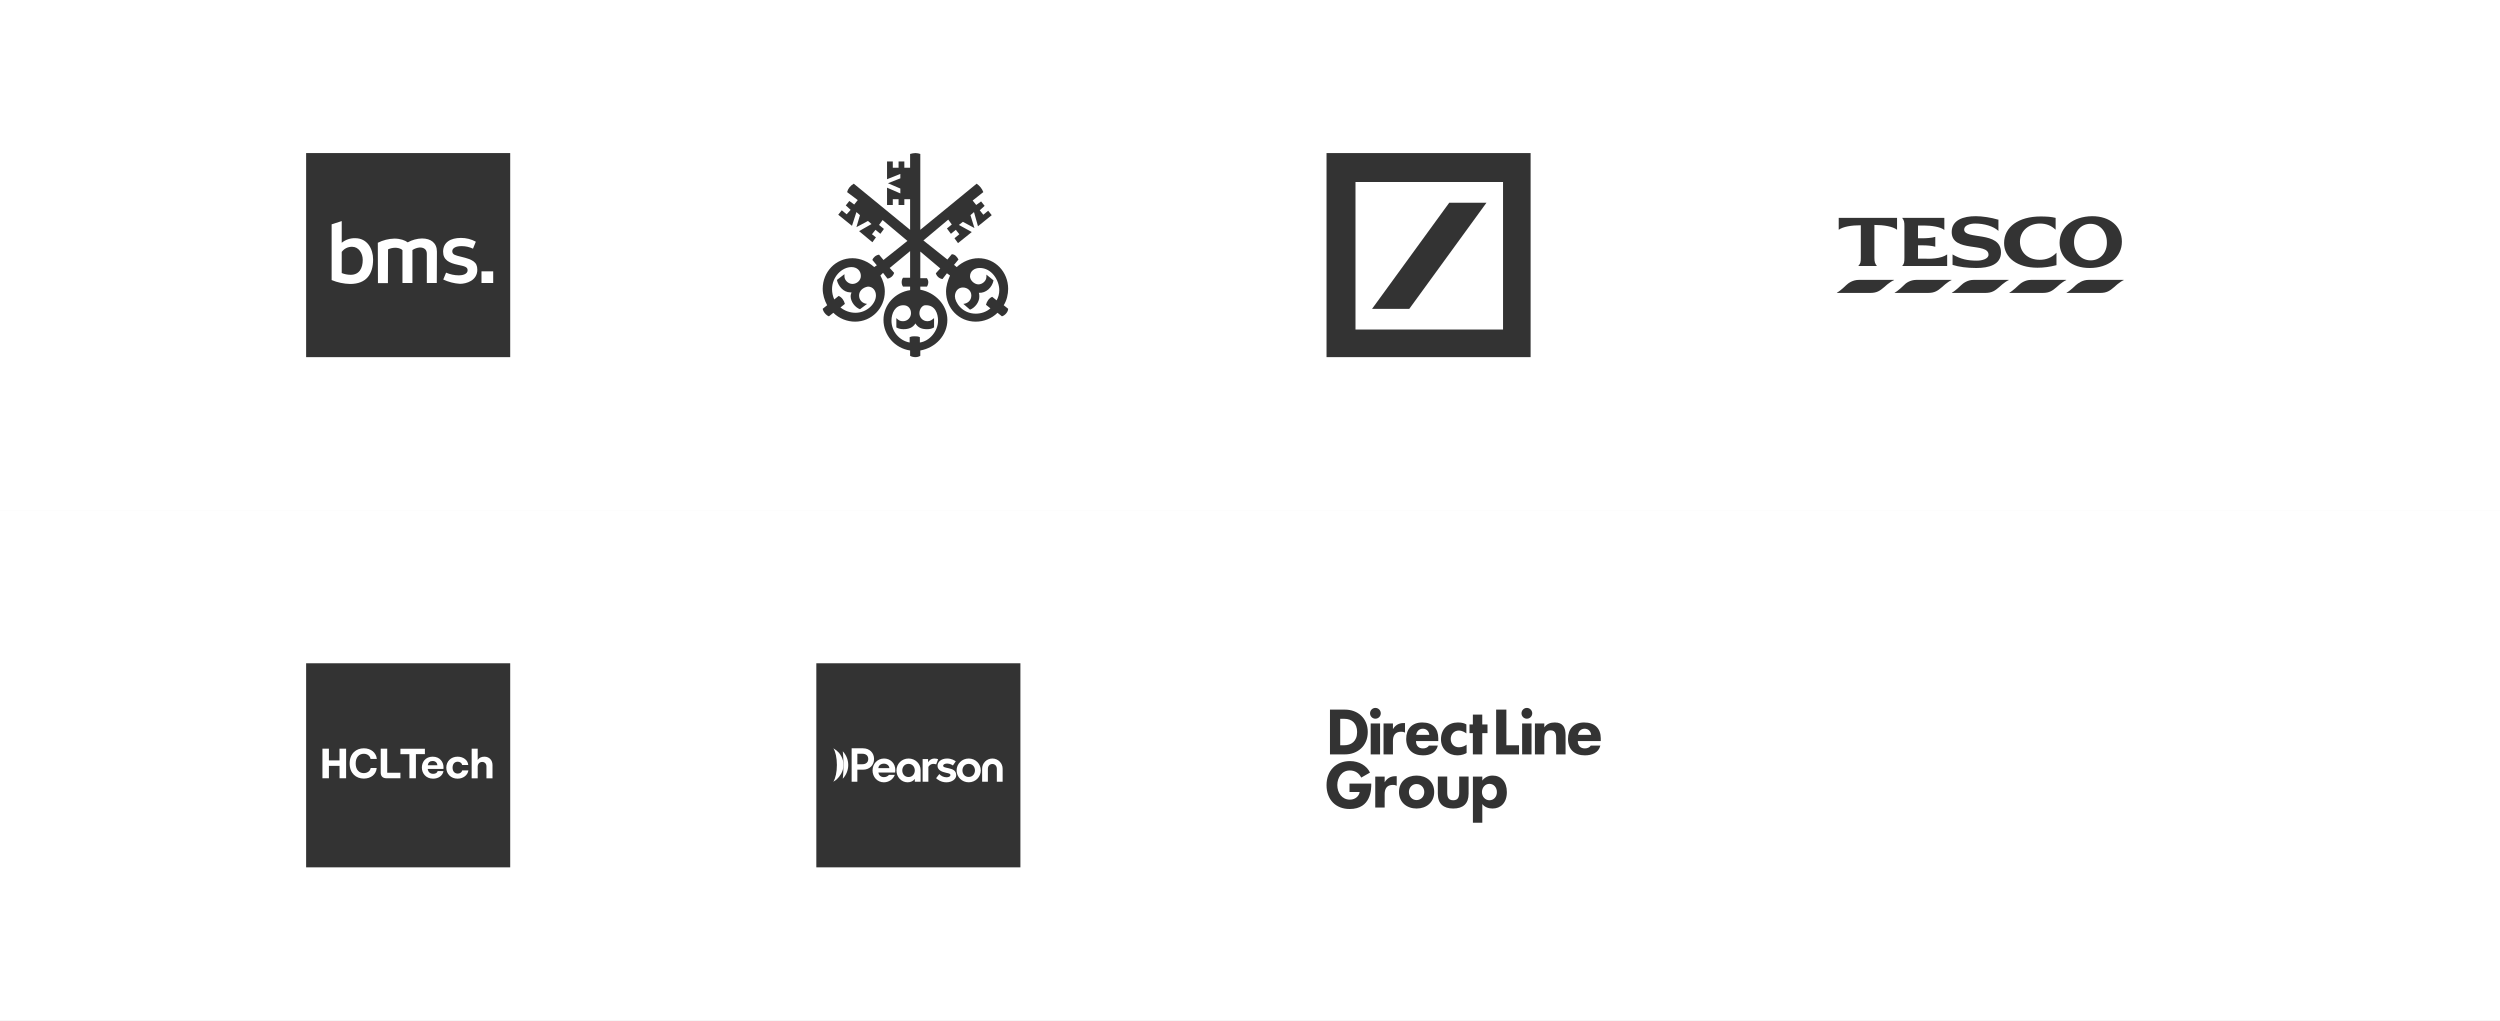
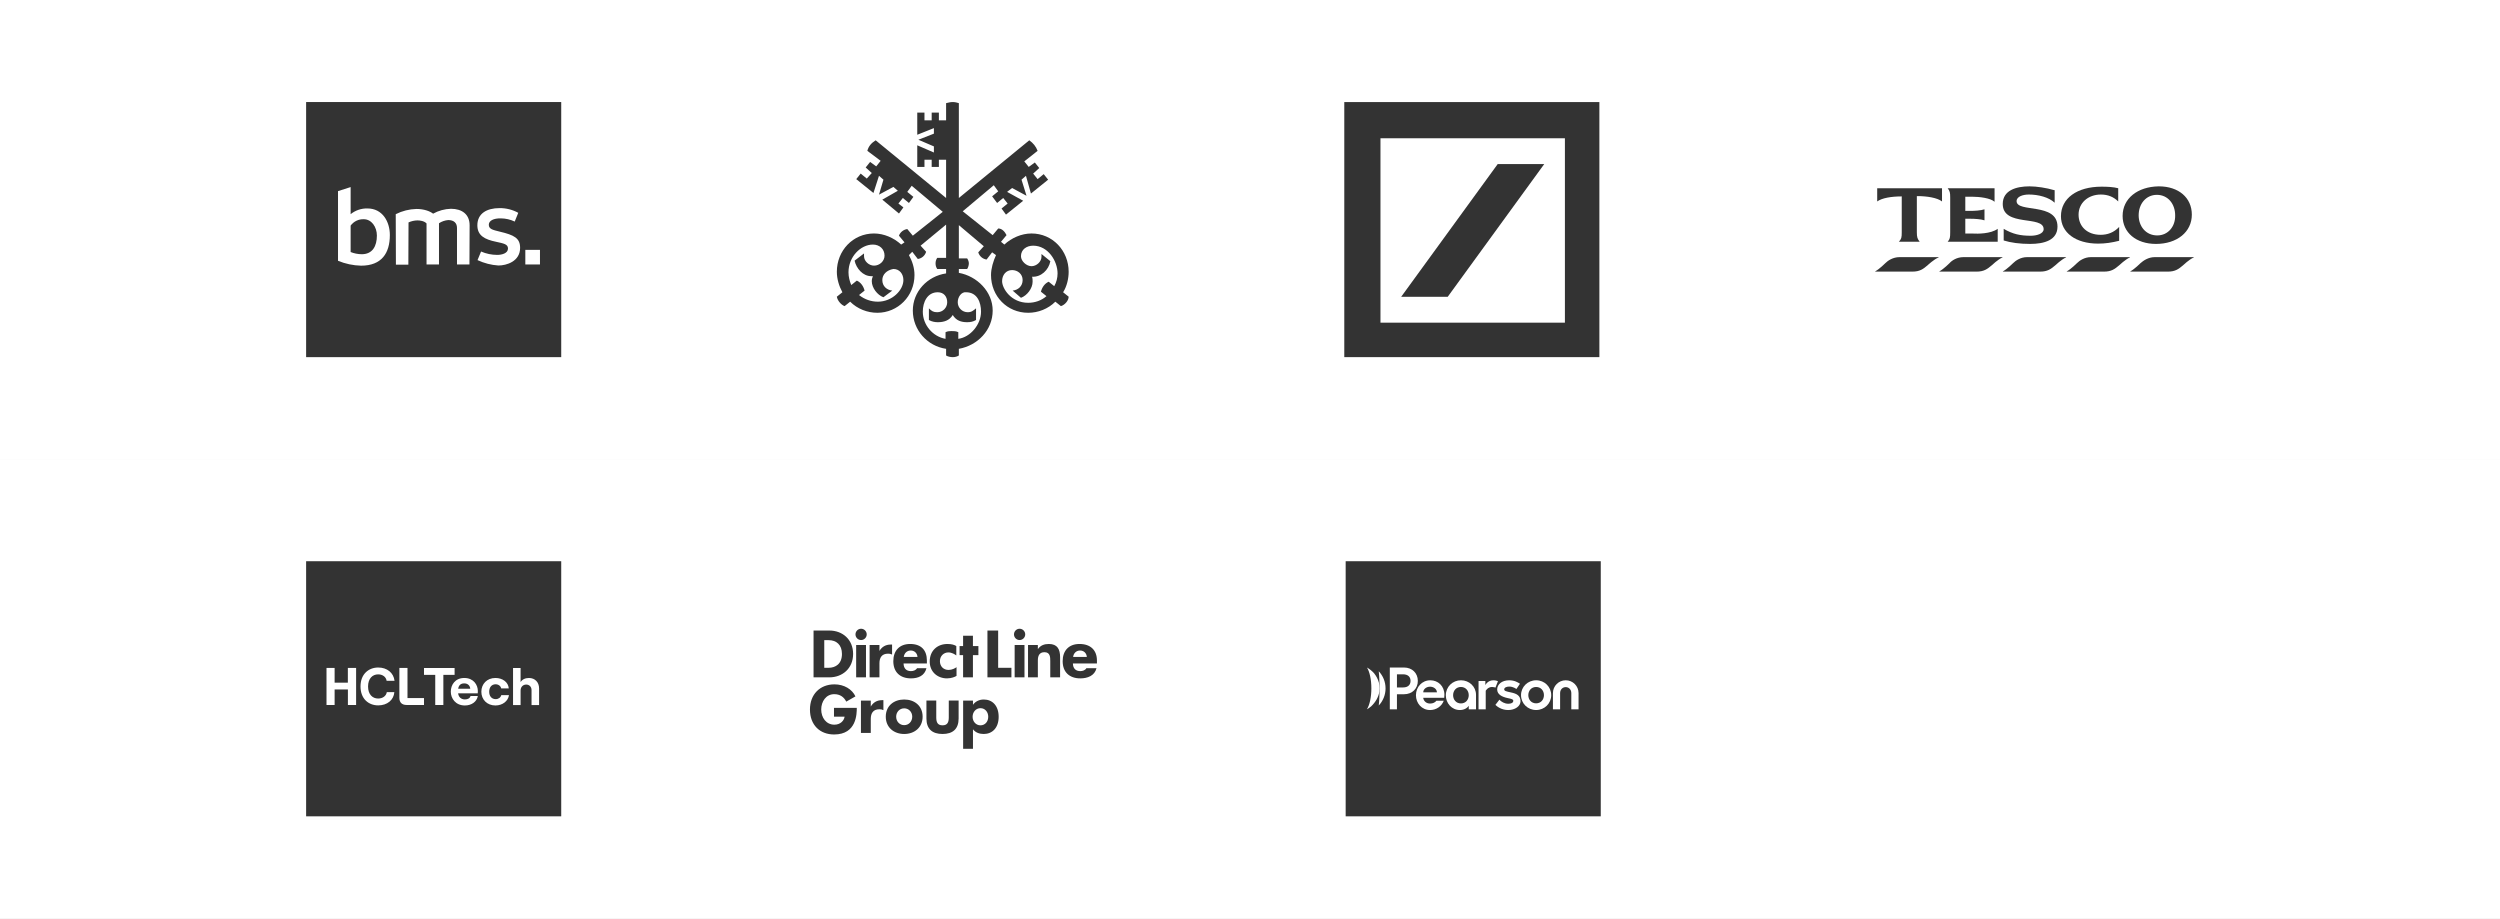
- <svg xmlns="http://www.w3.org/2000/svg" width="392" height="160" viewBox="0 0 392 160" fill="none">
-   <rect width="392" height="80" fill="white" />
-   <rect x="48" y="24" width="32" height="32" fill="black" fill-opacity="0.8" />
-   <g clip-path="url(#clip0_22779_13639)">
-     <path d="M75.497 42.541H77.333V44.378H75.497V42.541Z" fill="white" />
-     <path d="M58.502 40.684C58.502 42.964 57.468 44.526 54.892 44.526C53.899 44.502 52.918 44.294 52 43.914V35.174L53.583 34.667V38.066C54.178 37.581 54.928 37.327 55.694 37.348C57.573 37.348 58.502 38.995 58.502 40.684ZM56.877 40.747C56.877 39.691 56.222 38.699 55.23 38.699C54.911 38.687 54.593 38.754 54.306 38.894C54.019 39.033 53.77 39.242 53.583 39.501V42.816C54.027 42.992 54.499 43.085 54.977 43.09C56.328 43.09 56.877 42.077 56.877 40.747Z" fill="white" />
-     <path d="M68.509 39.459L68.488 44.377H66.926V39.796C66.926 39.142 66.504 38.804 65.828 38.804C65.413 38.838 65.014 38.976 64.667 39.205V44.377H63.105V39.226C62.809 38.91 62.26 38.846 61.965 38.846C61.578 38.853 61.197 38.939 60.846 39.1L60.825 44.398H59.262L59.241 38.065C60.048 37.659 60.935 37.435 61.838 37.411C62.767 37.411 63.527 37.685 63.928 38.002C64.614 37.62 65.381 37.41 66.166 37.39C67.58 37.39 68.509 38.107 68.509 39.459Z" fill="white" />
-     <path d="M69.501 43.829L69.945 42.752C70.584 43.03 71.274 43.173 71.971 43.175C72.541 43.175 73.322 42.985 73.322 42.373C73.322 41.824 72.773 41.739 71.823 41.528C70.388 41.233 69.48 40.747 69.48 39.459C69.48 37.981 70.662 37.306 72.267 37.306C73.086 37.298 73.893 37.502 74.61 37.897L74.167 38.995C73.626 38.736 73.035 38.599 72.436 38.594C71.507 38.572 70.916 38.889 70.916 39.396C70.916 39.966 71.486 40.05 72.309 40.261C74.082 40.684 74.842 41.064 74.842 42.288C74.842 43.998 73.132 44.505 72.119 44.505C71.212 44.445 70.324 44.216 69.501 43.829Z" fill="white" />
+ <svg xmlns="http://www.w3.org/2000/svg" width="392" height="144" viewBox="0 0 392 144" fill="none">
+   <rect width="392" height="72" fill="white" />
+   <rect x="48" y="16" width="40" height="40" fill="black" fill-opacity="0.8" />
+   <g clip-path="url(#clip0_22840_8293)">
+     <path d="M82.371 39.176H84.667V41.472H82.371V39.176Z" fill="white" />
+     <path d="M61.128 36.855C61.128 39.705 59.835 41.658 56.615 41.658C55.373 41.627 54.148 41.368 53 40.892V29.967L54.979 29.334V33.583C55.723 32.977 56.659 32.659 57.618 32.685C59.967 32.685 61.128 34.744 61.128 36.855ZM59.096 36.934C59.096 35.614 58.278 34.374 57.038 34.374C56.638 34.359 56.242 34.442 55.882 34.617C55.523 34.792 55.213 35.053 54.979 35.377V39.52C55.534 39.74 56.124 39.856 56.721 39.863C58.41 39.863 59.096 38.596 59.096 36.934Z" fill="white" />
+     <path d="M73.636 35.323L73.61 41.472H71.657V35.746C71.657 34.928 71.129 34.505 70.285 34.505C69.767 34.547 69.267 34.72 68.834 35.007V41.472H66.881V35.033C66.511 34.637 65.825 34.558 65.456 34.558C64.973 34.566 64.497 34.674 64.057 34.875L64.031 41.498H62.078L62.052 33.582C63.06 33.073 64.168 32.794 65.297 32.764C66.459 32.764 67.409 33.107 67.91 33.503C68.767 33.026 69.727 32.763 70.707 32.737C72.475 32.737 73.636 33.635 73.636 35.323Z" fill="white" />
+     <path d="M74.876 40.786L75.431 39.44C76.23 39.787 77.092 39.966 77.964 39.968C78.676 39.968 79.653 39.731 79.653 38.965C79.653 38.279 78.967 38.174 77.779 37.91C75.985 37.54 74.85 36.934 74.85 35.324C74.85 33.477 76.328 32.632 78.333 32.632C79.357 32.623 80.366 32.877 81.263 33.371L80.708 34.743C80.033 34.419 79.294 34.248 78.544 34.242C77.383 34.215 76.644 34.611 76.644 35.245C76.644 35.957 77.357 36.063 78.386 36.327C80.603 36.854 81.553 37.329 81.553 38.86C81.553 40.997 79.415 41.631 78.149 41.631C77.015 41.556 75.905 41.27 74.876 40.786Z" fill="white" />
  </g>
-   <path d="M152.722 33.252L152.165 33.739L152.791 35.757L150.983 34.783L150.357 35.27L152.374 36.383L150.217 38.122L149.661 37.356L150.426 36.73L149.87 36.035L149.104 36.661L148.478 35.826L149.243 35.2L148.687 34.435L144.791 37.704L148.548 40.696L149.243 39.861C149.73 39.861 150.078 40.278 150.287 40.696L149.591 41.53L150.009 41.878C150.913 41.044 152.165 40.487 153.417 40.487C156.061 40.487 158.078 42.644 158.078 45.287C158.078 46.122 157.87 47.096 157.383 47.861L158.078 48.417C158.078 48.904 157.591 49.461 157.104 49.6L156.409 49.044C155.504 49.948 154.252 50.435 153 50.435C150.357 50.435 148.339 48.348 148.339 45.704C148.339 44.87 148.617 43.965 148.965 43.2L148.478 42.852L147.783 43.757C147.296 43.687 146.878 43.339 146.739 42.852L147.435 42.087L144.304 39.444V43.617H145.348C145.487 43.826 145.557 44.035 145.557 44.243C145.557 44.452 145.487 44.73 145.348 44.939H144.304V45.426C146.6 45.843 148.548 47.791 148.548 50.157C148.548 52.591 146.67 54.539 144.304 54.956V55.791C144.096 55.93 143.817 56 143.539 56C143.261 56 142.913 55.93 142.704 55.791V54.956C140.339 54.609 138.53 52.591 138.53 50.157C138.53 47.791 140.339 45.843 142.704 45.496V44.939H141.591C141.452 44.73 141.383 44.522 141.383 44.243C141.383 43.965 141.452 43.757 141.591 43.548H142.704V39.374L139.504 42.017L140.2 42.783C140.061 43.27 139.643 43.617 139.157 43.687L138.461 42.783L138.043 43.2C138.461 43.965 138.739 44.8 138.739 45.704C138.739 48.348 136.652 50.435 134.078 50.435C132.826 50.435 131.574 49.948 130.67 49.044L129.974 49.6C129.557 49.461 129.07 48.904 129 48.417L129.696 47.861C129.278 47.096 129 46.191 129 45.287C129 42.644 131.017 40.487 133.661 40.487C134.913 40.487 136.165 41.044 137.07 41.878L137.487 41.6L136.791 40.765C136.93 40.348 137.348 40 137.835 39.93L138.53 40.765L142.287 37.774L138.391 34.504L137.835 35.27L138.6 35.896L138.043 36.661L137.278 36.035L136.722 36.73L137.348 37.217L136.791 37.983L134.704 36.243L136.652 35.13L136.096 34.644L134.287 35.617L134.843 33.739L134.287 33.252L133.591 35.409L131.435 33.67L131.991 32.974L132.757 33.6L133.383 32.904L132.617 32.209L133.174 31.513L133.939 32.07L134.496 31.374L132.826 30.122C132.965 29.565 133.313 29.148 133.87 28.8L142.704 36.035V31.235H141.8V32.139H140.896V31.235H139.991V32.139H139.087V29.426L141.174 30.33V29.565L139.226 28.73L141.174 27.965V27.27L139.087 28.104V25.322H139.991V26.296H140.896V25.322H141.8V26.296H142.704V24.139C142.983 24.07 143.261 24 143.539 24C143.817 24 144.096 24.07 144.304 24.139V36.035L153.139 28.8C153.626 29.148 153.974 29.565 154.183 30.122L152.513 31.444L153.07 32.139L153.835 31.583L154.391 32.278L153.626 32.974L154.183 33.67L154.948 33.044L155.504 33.739L153.348 35.478L152.722 33.252ZM134.704 46.33C134.704 47.096 135.261 47.583 135.957 47.652L134.843 48.487C134.078 48.209 133.383 47.304 133.383 46.47C133.383 46.191 133.452 46.052 133.522 45.843H133.313C132.27 45.843 131.435 44.87 131.226 43.896L132.409 42.991V43.339C132.409 43.965 133.035 44.522 133.661 44.522C134.357 44.522 134.983 43.965 134.983 43.27C134.983 42.435 134.357 41.878 133.522 41.878C131.991 41.878 130.461 43.409 130.461 45.356C130.461 45.913 130.6 46.47 130.809 46.956L131.504 46.4C131.991 46.609 132.339 47.096 132.478 47.652L131.783 48.209C132.478 48.765 133.313 49.044 134.148 49.044C135.957 49.044 137.348 47.583 137.348 46.33C137.348 45.565 136.861 44.939 136.096 44.939C135.261 45.078 134.704 45.635 134.704 46.33ZM144.165 49.113C144.165 49.809 144.722 50.365 145.417 50.365C145.904 50.365 146.113 50.157 146.461 49.878V51.339C146.113 51.548 145.765 51.617 145.348 51.617C144.583 51.617 143.957 51.409 143.539 50.713C143.122 51.409 142.426 51.617 141.661 51.617C141.313 51.617 140.896 51.548 140.548 51.339V49.878C140.896 50.226 141.104 50.365 141.591 50.365C142.287 50.365 142.843 49.809 142.843 49.113C142.843 48.417 142.426 47.861 141.661 47.861C140.339 47.861 139.783 49.113 139.783 50.296C139.783 51.965 141.035 53.426 142.635 53.704V52.87C142.913 52.73 143.191 52.73 143.4 52.73C143.678 52.73 143.957 52.73 144.235 52.87V53.704C145.765 53.496 147.087 51.896 147.087 50.296C147.087 49.113 146.6 47.861 145.209 47.861C144.652 47.791 144.165 48.417 144.165 49.113ZM152.096 43.339C152.096 43.965 152.791 44.591 153.417 44.591C154.043 44.591 154.67 44.035 154.67 43.409V43.061L155.783 43.965C155.574 45.078 154.6 45.983 153.487 45.913C153.557 46.122 153.557 46.33 153.557 46.539C153.557 47.374 152.861 48.278 152.096 48.556L151.052 47.652C151.748 47.583 152.304 47.096 152.304 46.33C152.304 45.565 151.678 45.078 150.983 45.078C150.217 45.078 149.73 45.704 149.73 46.47C149.73 47.374 150.843 49.183 153 49.183C153.835 49.183 154.67 48.904 155.296 48.348L154.6 47.791C154.739 47.235 155.087 46.748 155.574 46.539L156.27 47.096C156.548 46.609 156.687 46.052 156.687 45.496C156.687 43.965 155.504 42.017 153.626 42.017C152.791 42.017 152.096 42.504 152.096 43.339Z" fill="black" fill-opacity="0.8" />
-   <path fill-rule="evenodd" clip-rule="evenodd" d="M208 24H240V56H208V24ZM212.541 28.541V51.676H235.676V28.541H212.541ZM227.243 31.784H233.081L220.973 48.432H215.135L227.243 31.784Z" fill="black" fill-opacity="0.8" />
-   <g clip-path="url(#clip1_22779_13639)">
-     <path d="M291.463 43.887H296.969C297.014 43.887 297.014 43.932 296.969 43.932C296.303 44.198 295.415 45.042 295.415 45.042C294.793 45.574 294.305 45.93 293.284 45.93H288.045C288 45.93 288 45.885 288.045 45.885C288.622 45.574 289.465 44.731 289.465 44.731C289.821 44.376 290.531 43.887 291.463 43.887Z" fill="black" fill-opacity="0.8" />
-     <path d="M327.472 43.887H332.978C333.022 43.887 333.022 43.932 332.978 43.932C332.356 44.198 331.468 45.042 331.468 45.042C330.847 45.574 330.358 45.93 329.337 45.93H324.053C324.009 45.93 324.009 45.885 324.053 45.885C324.631 45.574 325.474 44.731 325.474 44.731C325.874 44.376 326.584 43.887 327.472 43.887Z" fill="black" fill-opacity="0.8" />
-     <path d="M300.477 43.887H305.982C306.027 43.887 306.027 43.932 305.982 43.932C305.361 44.198 304.473 45.042 304.473 45.042C303.851 45.574 303.363 45.93 302.341 45.93H297.102C297.058 45.93 297.058 45.885 297.102 45.885C297.679 45.574 298.523 44.731 298.523 44.731C298.834 44.376 299.544 43.887 300.477 43.887Z" fill="black" fill-opacity="0.8" />
-     <path d="M309.446 43.887H314.952C314.996 43.887 314.996 43.932 314.952 43.932C314.33 44.198 313.442 45.042 313.442 45.042C312.82 45.574 312.332 45.93 311.311 45.93H306.071C306.027 45.93 306.027 45.885 306.071 45.885C306.649 45.574 307.492 44.731 307.492 44.731C307.847 44.376 308.558 43.887 309.446 43.887Z" fill="black" fill-opacity="0.8" />
-     <path d="M318.459 43.887H323.965C324.009 43.887 324.009 43.932 323.965 43.932C323.343 44.198 322.455 45.042 322.455 45.042C321.833 45.574 321.345 45.93 320.324 45.93H315.085C315.04 45.93 315.04 45.885 315.085 45.885C315.662 45.574 316.505 44.731 316.505 44.731C316.861 44.376 317.571 43.887 318.459 43.887Z" fill="black" fill-opacity="0.8" />
-     <path d="M319.969 33.942C316.506 33.942 314.241 35.585 314.241 38.116C314.241 40.425 316.328 41.979 319.48 41.979C320.502 41.979 321.39 41.846 322.455 41.579V39.626C321.7 40.425 320.812 40.736 319.836 40.736C317.971 40.736 316.728 39.581 316.728 37.894C316.728 36.251 318.06 35.052 319.88 35.052C320.901 35.052 321.7 35.408 322.322 36.029V34.164C321.656 33.987 320.812 33.942 319.969 33.942Z" fill="black" fill-opacity="0.8" />
-     <path d="M293.994 35.274C295.281 35.274 296.791 35.496 297.457 36.029V34.164H288.311V36.029C288.977 35.541 290.309 35.319 291.774 35.319V40.38C291.774 41.135 291.729 41.313 291.374 41.712H294.305C293.994 41.313 293.905 41.091 293.905 40.38V35.274H293.994Z" fill="black" fill-opacity="0.8" />
-     <path d="M303.452 37.139C302.919 37.316 301.986 37.361 301.498 37.361H300.743V35.363H301.764C302.697 35.363 304.295 35.541 304.872 36.073V34.164H298.257C298.568 34.564 298.612 34.786 298.612 35.496V40.38C298.612 41.135 298.568 41.357 298.257 41.712H305.316V39.892C304.34 40.602 302.519 40.602 301.764 40.558H300.743V38.471H301.498C302.031 38.471 302.919 38.515 303.452 38.693V37.139Z" fill="black" fill-opacity="0.8" />
-     <path d="M313.264 34.43C312.243 34.12 310.822 33.898 309.801 33.898C307.892 33.898 306.027 34.475 306.027 36.384C306.027 39.669 311.799 37.938 311.799 39.936C311.799 40.602 310.778 40.868 309.979 40.868C308.514 40.868 307.448 40.646 306.16 39.892V41.534C307.137 41.845 308.425 42.023 309.89 42.023C311.888 42.023 313.753 41.49 313.753 39.581C313.753 36.117 307.981 37.672 307.981 35.984C307.981 35.318 308.913 35.052 309.712 35.052C311.089 35.052 312.554 35.452 313.353 36.206V34.43H313.264Z" fill="black" fill-opacity="0.8" />
-     <path d="M325.208 37.982C325.208 36.384 326.229 35.096 327.783 35.096C329.337 35.096 330.358 36.384 330.358 37.982C330.403 39.536 329.382 40.824 327.827 40.824C326.229 40.824 325.208 39.536 325.208 37.982ZM332.712 37.894C332.712 35.496 330.847 33.898 328.049 33.898C325.03 33.942 322.943 35.629 322.943 38.071C322.943 40.424 324.853 42.023 327.65 42.023C330.625 42.023 332.712 40.336 332.712 37.894Z" fill="black" fill-opacity="0.8" />
+   <path d="M160.87 27.565L160.174 28.174L160.957 30.696L158.696 29.478L157.913 30.087L160.435 31.478L157.739 33.652L157.043 32.696L158 31.913L157.304 31.044L156.348 31.826L155.565 30.783L156.522 30L155.826 29.044L150.957 33.13L155.652 36.87L156.522 35.826C157.13 35.826 157.565 36.348 157.826 36.87L156.957 37.913L157.478 38.348C158.609 37.304 160.174 36.609 161.739 36.609C165.043 36.609 167.565 39.304 167.565 42.609C167.565 43.652 167.304 44.87 166.696 45.826L167.565 46.522C167.565 47.13 166.957 47.826 166.348 48L165.478 47.304C164.348 48.435 162.783 49.044 161.217 49.044C157.913 49.044 155.391 46.435 155.391 43.13C155.391 42.087 155.739 40.956 156.174 40L155.565 39.565L154.696 40.696C154.087 40.609 153.565 40.174 153.391 39.565L154.261 38.609L150.348 35.304V40.522H151.652C151.826 40.783 151.913 41.044 151.913 41.304C151.913 41.565 151.826 41.913 151.652 42.174H150.348V42.783C153.217 43.304 155.652 45.739 155.652 48.696C155.652 51.739 153.304 54.174 150.348 54.696V55.739C150.087 55.913 149.739 56 149.391 56C149.043 56 148.609 55.913 148.348 55.739V54.696C145.391 54.261 143.13 51.739 143.13 48.696C143.13 45.739 145.391 43.304 148.348 42.87V42.174H146.957C146.783 41.913 146.696 41.652 146.696 41.304C146.696 40.956 146.783 40.696 146.957 40.435H148.348V35.217L144.348 38.522L145.217 39.478C145.043 40.087 144.522 40.522 143.913 40.609L143.043 39.478L142.522 40C143.043 40.956 143.391 42 143.391 43.13C143.391 46.435 140.783 49.044 137.565 49.044C136 49.044 134.435 48.435 133.304 47.304L132.435 48C131.913 47.826 131.304 47.13 131.217 46.522L132.087 45.826C131.565 44.87 131.217 43.739 131.217 42.609C131.217 39.304 133.739 36.609 137.043 36.609C138.609 36.609 140.174 37.304 141.304 38.348L141.826 38L140.957 36.956C141.13 36.435 141.652 36 142.261 35.913L143.13 36.956L147.826 33.217L142.957 29.13L142.261 30.087L143.217 30.87L142.522 31.826L141.565 31.044L140.87 31.913L141.652 32.522L140.957 33.478L138.348 31.304L140.783 29.913L140.087 29.304L137.826 30.522L138.522 28.174L137.826 27.565L136.957 30.261L134.261 28.087L134.957 27.217L135.913 28L136.696 27.13L135.739 26.261L136.435 25.391L137.391 26.087L138.087 25.217L136 23.652C136.174 22.956 136.609 22.435 137.304 22L148.348 31.044V25.044H147.217V26.174H146.087V25.044H144.957V26.174H143.826V22.783L146.435 23.913V22.956L144 21.913L146.435 20.956V20.087L143.826 21.13V17.652H144.957V18.87H146.087V17.652H147.217V18.87H148.348V16.174C148.696 16.087 149.043 16 149.391 16C149.739 16 150.087 16.087 150.348 16.174V31.044L161.391 22C162 22.435 162.435 22.956 162.696 23.652L160.609 25.304L161.304 26.174L162.261 25.478L162.957 26.348L162 27.217L162.696 28.087L163.652 27.304L164.348 28.174L161.652 30.348L160.87 27.565ZM138.348 43.913C138.348 44.87 139.043 45.478 139.913 45.565L138.522 46.609C137.565 46.261 136.696 45.13 136.696 44.087C136.696 43.739 136.783 43.565 136.87 43.304H136.609C135.304 43.304 134.261 42.087 134 40.87L135.478 39.739V40.174C135.478 40.956 136.261 41.652 137.043 41.652C137.913 41.652 138.696 40.956 138.696 40.087C138.696 39.044 137.913 38.348 136.87 38.348C134.957 38.348 133.043 40.261 133.043 42.696C133.043 43.391 133.217 44.087 133.478 44.696L134.348 44C134.957 44.261 135.391 44.87 135.565 45.565L134.696 46.261C135.565 46.956 136.609 47.304 137.652 47.304C139.913 47.304 141.652 45.478 141.652 43.913C141.652 42.956 141.043 42.174 140.087 42.174C139.043 42.348 138.348 43.044 138.348 43.913ZM150.174 47.391C150.174 48.261 150.87 48.956 151.739 48.956C152.348 48.956 152.609 48.696 153.043 48.348V50.174C152.609 50.435 152.174 50.522 151.652 50.522C150.696 50.522 149.913 50.261 149.391 49.391C148.87 50.261 148 50.522 147.043 50.522C146.609 50.522 146.087 50.435 145.652 50.174V48.348C146.087 48.783 146.348 48.956 146.957 48.956C147.826 48.956 148.522 48.261 148.522 47.391C148.522 46.522 148 45.826 147.043 45.826C145.391 45.826 144.696 47.391 144.696 48.87C144.696 50.956 146.261 52.783 148.261 53.13V52.087C148.609 51.913 148.957 51.913 149.217 51.913C149.565 51.913 149.913 51.913 150.261 52.087V53.13C152.174 52.87 153.826 50.87 153.826 48.87C153.826 47.391 153.217 45.826 151.478 45.826C150.783 45.739 150.174 46.522 150.174 47.391ZM160.087 40.174C160.087 40.956 160.957 41.739 161.739 41.739C162.522 41.739 163.304 41.044 163.304 40.261V39.826L164.696 40.956C164.435 42.348 163.217 43.478 161.826 43.391C161.913 43.652 161.913 43.913 161.913 44.174C161.913 45.217 161.043 46.348 160.087 46.696L158.783 45.565C159.652 45.478 160.348 44.87 160.348 43.913C160.348 42.956 159.565 42.348 158.696 42.348C157.739 42.348 157.13 43.13 157.13 44.087C157.13 45.217 158.522 47.478 161.217 47.478C162.261 47.478 163.304 47.13 164.087 46.435L163.217 45.739C163.391 45.044 163.826 44.435 164.435 44.174L165.304 44.87C165.652 44.261 165.826 43.565 165.826 42.87C165.826 40.956 164.348 38.522 162 38.522C160.957 38.522 160.087 39.13 160.087 40.174Z" fill="black" fill-opacity="0.8" />
+   <path fill-rule="evenodd" clip-rule="evenodd" d="M210.783 16H250.783V56H210.783V16ZM216.458 21.676V50.595H245.377V21.676H216.458ZM234.837 25.73H242.134L226.999 46.541H219.702L234.837 25.73Z" fill="black" fill-opacity="0.8" />
+   <g clip-path="url(#clip1_22840_8293)">
+     <path d="M297.848 40.319H303.966C304.015 40.319 304.015 40.369 303.966 40.369C303.226 40.665 302.239 41.602 302.239 41.602C301.548 42.194 301.006 42.589 299.871 42.589H294.05C294 42.589 294 42.539 294.05 42.539C294.691 42.194 295.628 41.257 295.628 41.257C296.023 40.862 296.812 40.319 297.848 40.319Z" fill="black" fill-opacity="0.8" />
+     <path d="M337.858 40.319H343.975C344.025 40.319 344.025 40.369 343.975 40.369C343.285 40.665 342.298 41.602 342.298 41.602C341.607 42.194 341.065 42.589 339.93 42.589H334.059C334.01 42.589 334.01 42.539 334.059 42.539C334.701 42.194 335.638 41.257 335.638 41.257C336.082 40.862 336.871 40.319 337.858 40.319Z" fill="black" fill-opacity="0.8" />
+     <path d="M307.863 40.319H313.98C314.03 40.319 314.03 40.369 313.98 40.369C313.29 40.665 312.303 41.602 312.303 41.602C311.612 42.194 311.07 42.589 309.935 42.589H304.113C304.064 42.589 304.064 42.539 304.113 42.539C304.755 42.194 305.692 41.257 305.692 41.257C306.037 40.862 306.827 40.319 307.863 40.319Z" fill="black" fill-opacity="0.8" />
+     <path d="M317.829 40.319H323.946C323.995 40.319 323.995 40.369 323.946 40.369C323.255 40.665 322.269 41.602 322.269 41.602C321.578 42.194 321.035 42.589 319.901 42.589H314.079C314.03 42.589 314.03 42.539 314.079 42.539C314.721 42.194 315.658 41.257 315.658 41.257C316.053 40.862 316.842 40.319 317.829 40.319Z" fill="black" fill-opacity="0.8" />
+     <path d="M327.843 40.319H333.961C334.01 40.319 334.01 40.369 333.961 40.369C333.27 40.665 332.283 41.602 332.283 41.602C331.593 42.194 331.05 42.589 329.915 42.589H324.094C324.045 42.589 324.045 42.539 324.094 42.539C324.735 42.194 325.673 41.257 325.673 41.257C326.067 40.862 326.857 40.319 327.843 40.319Z" fill="black" fill-opacity="0.8" />
+     <path d="M329.521 29.27C325.673 29.27 323.157 31.095 323.157 33.907C323.157 36.472 325.475 38.199 328.978 38.199C330.113 38.199 331.1 38.051 332.284 37.755V35.584C331.445 36.472 330.458 36.818 329.373 36.818C327.301 36.818 325.92 35.535 325.92 33.66C325.92 31.835 327.4 30.503 329.422 30.503C330.557 30.503 331.445 30.898 332.136 31.588V29.516C331.396 29.319 330.458 29.27 329.521 29.27Z" fill="black" fill-opacity="0.8" />
+     <path d="M300.66 30.749C302.09 30.749 303.768 30.996 304.508 31.588V29.516H294.345V31.588C295.085 31.045 296.565 30.798 298.193 30.798V36.422C298.193 37.261 298.144 37.458 297.749 37.902H301.005C300.66 37.458 300.561 37.212 300.561 36.422V30.749H300.66Z" fill="black" fill-opacity="0.8" />
+     <path d="M311.168 32.821C310.576 33.018 309.54 33.068 308.998 33.068H308.159V30.848H309.294C310.33 30.848 312.106 31.045 312.747 31.637V29.516H305.396C305.742 29.96 305.791 30.206 305.791 30.996V36.422C305.791 37.261 305.742 37.508 305.396 37.902H313.24V35.88C312.155 36.669 310.132 36.669 309.294 36.62H308.159V34.301H308.998C309.59 34.301 310.576 34.35 311.168 34.548V32.821Z" fill="black" fill-opacity="0.8" />
+     <path d="M322.071 29.811C320.937 29.466 319.358 29.219 318.223 29.219C316.102 29.219 314.03 29.861 314.03 31.982C314.03 35.633 320.443 33.709 320.443 35.929C320.443 36.669 319.309 36.965 318.421 36.965C316.793 36.965 315.609 36.718 314.178 35.879V37.705C315.263 38.05 316.694 38.247 318.322 38.247C320.542 38.247 322.614 37.655 322.614 35.534C322.614 31.686 316.201 33.413 316.201 31.538C316.201 30.798 317.237 30.502 318.125 30.502C319.654 30.502 321.282 30.946 322.17 31.785V29.811H322.071Z" fill="black" fill-opacity="0.8" />
+     <path d="M335.342 33.758C335.342 31.982 336.477 30.551 338.203 30.551C339.93 30.551 341.065 31.982 341.065 33.758C341.114 35.485 339.979 36.915 338.253 36.915C336.477 36.915 335.342 35.485 335.342 33.758ZM343.679 33.659C343.679 30.995 341.607 29.219 338.499 29.219C335.145 29.269 332.826 31.143 332.826 33.857C332.826 36.471 334.947 38.247 338.055 38.247C341.361 38.247 343.679 36.373 343.679 33.659Z" fill="black" fill-opacity="0.8" />
  </g>
-   <rect width="392" height="80" transform="translate(0 80)" fill="white" />
-   <rect x="48" y="104" width="32" height="32" fill="black" fill-opacity="0.8" />
-   <g clip-path="url(#clip2_22779_13639)">
-     <path d="M54.27 117.386V122.032H53.241V120.086H51.574V122.032H50.557V117.386H51.574V119.232H53.235V117.386H54.27Z" fill="white" />
-     <path d="M54.824 119.708C54.824 118.14 55.859 117.333 57.043 117.333C58.156 117.333 58.971 117.995 59.09 119H58.097C58.031 118.518 57.597 118.192 57.037 118.192C56.323 118.192 55.77 118.715 55.77 119.714C55.77 120.707 56.323 121.224 57.037 121.224C57.609 121.224 58.043 120.899 58.12 120.422H59.067C58.989 121.41 58.174 122.083 57.043 122.083C55.841 122.083 54.824 121.27 54.824 119.708Z" fill="white" />
-     <path d="M64.196 118.257H62.786V117.397H66.624V118.251H65.214V122.037H64.196V118.257Z" fill="white" />
-     <path d="M69.54 120.91C69.404 121.63 68.755 122.095 67.91 122.095C66.743 122.095 66.148 121.206 66.148 120.364C66.148 119.522 66.678 118.646 67.844 118.646C69.005 118.646 69.54 119.517 69.54 120.277C69.54 120.405 69.535 120.504 69.529 120.573H67.065C67.13 121.044 67.44 121.334 67.916 121.334C68.297 121.334 68.547 121.189 68.624 120.905L69.54 120.91ZM67.071 119.993H68.588C68.559 119.621 68.297 119.325 67.838 119.325C67.41 119.325 67.154 119.528 67.071 119.993Z" fill="white" />
-     <path d="M69.981 120.37C69.981 119.395 70.689 118.646 71.748 118.646C72.647 118.646 73.361 119.174 73.421 119.952H72.469C72.415 119.656 72.123 119.435 71.772 119.435C71.26 119.435 70.963 119.824 70.963 120.37C70.963 120.916 71.266 121.299 71.784 121.299C72.129 121.299 72.409 121.096 72.48 120.794H73.445C73.349 121.537 72.641 122.095 71.748 122.095C70.689 122.095 69.981 121.346 69.981 120.37Z" fill="white" />
-     <path d="M73.956 117.392H74.902V119.163C75.099 118.838 75.474 118.646 75.95 118.646C76.718 118.646 77.223 119.192 77.223 119.958V122.043H76.277V120.167C76.277 119.761 76.003 119.471 75.611 119.471C75.194 119.471 74.902 119.784 74.902 120.214V122.043H73.956V117.392Z" fill="white" />
-     <path d="M60.715 121.166V117.386H59.697V121.143C59.697 121.718 60.019 122.032 60.608 122.032H62.786V121.166H60.715Z" fill="white" />
+   <rect width="392" height="72" transform="translate(0 72)" fill="white" />
+   <rect x="48" y="88" width="40" height="40" fill="black" fill-opacity="0.8" />
+   <g clip-path="url(#clip2_22840_8293)">
+     <path d="M55.838 104.732V110.54H54.551V108.108H52.468V110.54H51.196V104.732H52.468V107.041H54.543V104.732H55.838Z" fill="white" />
+     <path d="M56.529 107.635C56.529 105.675 57.824 104.666 59.304 104.666C60.695 104.666 61.714 105.494 61.863 106.749H60.621C60.539 106.147 59.996 105.74 59.297 105.74C58.404 105.74 57.712 106.394 57.712 107.642C57.712 108.883 58.404 109.53 59.297 109.53C60.011 109.53 60.554 109.123 60.651 108.528H61.833C61.737 109.762 60.718 110.604 59.304 110.604C57.802 110.604 56.529 109.588 56.529 107.635Z" fill="white" />
+     <path d="M68.246 105.821H66.483V104.747H71.281V105.814H69.518V110.547H68.246V105.821Z" fill="white" />
+     <path d="M74.926 109.138C74.755 110.038 73.944 110.618 72.887 110.618C71.429 110.618 70.686 109.508 70.686 108.455C70.686 107.403 71.348 106.307 72.806 106.307C74.256 106.307 74.926 107.395 74.926 108.346C74.926 108.506 74.918 108.63 74.911 108.717H71.831C71.913 109.305 72.3 109.668 72.895 109.668C73.371 109.668 73.683 109.486 73.78 109.13L74.926 109.138ZM71.839 107.991H73.736C73.698 107.526 73.371 107.156 72.798 107.156C72.263 107.156 71.943 107.41 71.839 107.991Z" fill="white" />
+     <path d="M75.476 108.463C75.476 107.243 76.361 106.307 77.686 106.307C78.809 106.307 79.701 106.967 79.776 107.94H78.586C78.519 107.57 78.154 107.294 77.715 107.294C77.076 107.294 76.704 107.78 76.704 108.463C76.704 109.145 77.083 109.624 77.73 109.624C78.162 109.624 78.511 109.37 78.6 108.992H79.806C79.687 109.922 78.801 110.618 77.686 110.618C76.361 110.618 75.476 109.682 75.476 108.463Z" fill="white" />
+     <path d="M80.445 104.739H81.628V106.953C81.873 106.547 82.342 106.307 82.937 106.307C83.897 106.307 84.529 106.99 84.529 107.948V110.554H83.346V108.209C83.346 107.701 83.004 107.338 82.513 107.338C81.993 107.338 81.628 107.73 81.628 108.267V110.554H80.445V104.739Z" fill="white" />
+     <path d="M63.894 109.458V104.732H62.622V109.429C62.622 110.148 63.024 110.54 63.76 110.54H66.483V109.458H63.894Z" fill="white" />
  </g>
-   <rect x="128" y="104" width="32" height="32" fill="black" fill-opacity="0.8" />
-   <g clip-path="url(#clip3_22779_13639)">
-     <path d="M132.149 117.803V117.804C132.149 117.804 132.253 118.597 132.253 119.952C132.253 121.307 132.149 122.101 132.149 122.1V122.101C132.679 121.538 133.004 120.783 133.004 119.952V119.952C133.004 119.12 132.679 118.365 132.149 117.803Z" fill="white" />
-     <path d="M132.168 119.225C132.057 118.805 131.849 118.409 131.561 118.049C131.314 117.772 131.013 117.53 130.673 117.333C131.003 117.854 131.225 118.829 131.225 119.946C131.225 121.063 131.004 122.036 130.674 122.558C130.672 122.564 130.669 122.57 130.667 122.575C130.856 122.466 131.034 122.343 131.196 122.207C131.758 121.673 132.127 121.032 132.231 120.334C132.246 120.21 132.253 120.084 132.253 119.955C132.253 119.704 132.224 119.459 132.168 119.225Z" fill="white" />
-     <path d="M151.894 118.934C150.839 118.934 149.998 119.76 149.998 120.801C149.998 121.841 150.836 122.665 151.892 122.665C152.947 122.665 153.785 121.84 153.785 120.8C153.785 119.76 152.95 118.934 151.894 118.934ZM151.892 121.826C151.285 121.826 150.911 121.355 150.911 120.801C150.911 120.247 151.285 119.775 151.892 119.775C152.498 119.775 152.872 120.246 152.872 120.8C152.872 121.354 152.498 121.826 151.892 121.826Z" fill="white" />
-     <path d="M138.62 118.935C137.573 118.935 136.816 119.78 136.816 120.807C136.816 121.811 137.54 122.667 138.592 122.667C139.35 122.667 140.041 122.212 140.302 121.504H139.381C139.238 121.693 138.959 121.854 138.597 121.854C138.021 121.854 137.759 121.443 137.729 121.129H140.363C140.378 121.028 140.386 120.86 140.386 120.743C140.386 119.656 139.586 118.935 138.62 118.935ZM137.731 120.443C137.731 120.054 138.115 119.739 138.588 119.739C139.062 119.739 139.446 120.054 139.446 120.443H137.731Z" fill="white" />
-     <path d="M155.606 118.935C154.717 118.935 153.998 119.653 153.998 120.542V122.576H154.9L154.9 120.543C154.9 120.084 155.226 119.791 155.604 119.791C155.982 119.791 156.307 120.086 156.306 120.545L156.304 122.576H157.213V120.542C157.213 119.653 156.495 118.935 155.606 118.935Z" fill="white" />
-     <path d="M147.102 119.048C147.003 119.001 146.787 118.935 146.54 118.935C145.83 118.935 145.553 119.481 145.523 119.542V119.025H144.669L144.667 122.576L145.568 122.576V120.253C145.593 120.205 145.845 119.774 146.369 119.774C146.564 119.774 146.743 119.834 146.788 119.856L147.102 119.048Z" fill="white" />
-     <path d="M142.465 118.934C141.417 118.934 140.565 119.751 140.565 120.816C140.565 121.814 141.312 122.669 142.321 122.666C142.83 122.665 143.231 122.448 143.439 122.132V122.576H144.352L144.351 120.754C144.351 119.727 143.497 118.934 142.465 118.934ZM142.458 121.838C141.852 121.838 141.478 121.36 141.478 120.806C141.478 120.252 141.852 119.773 142.458 119.773C143.065 119.773 143.439 120.252 143.439 120.806C143.439 121.36 143.065 121.838 142.458 121.838Z" fill="white" />
-     <path d="M148.727 120.457C148.129 120.329 147.889 120.277 147.889 120.073C147.889 119.843 148.196 119.723 148.52 119.723C149.012 119.723 149.376 119.999 149.416 120.03L149.865 119.371C149.635 119.217 149.198 118.935 148.512 118.935C147.559 118.935 147.005 119.477 147.005 120.082C147.005 120.718 147.619 121.019 148.323 121.167C148.862 121.281 149.027 121.325 149.027 121.515C149.027 121.774 148.72 121.879 148.407 121.879C147.925 121.879 147.525 121.63 147.283 121.37L146.781 122.021C146.99 122.22 147.532 122.667 148.392 122.667C149.252 122.667 149.933 122.178 149.933 121.572C149.933 120.838 149.431 120.606 148.727 120.456V120.457Z" fill="white" />
-     <path d="M135.316 117.333H133.538L133.537 122.575H134.432L134.433 120.687H135.316C136.357 120.687 137.053 119.968 137.053 119.01C137.053 118.051 136.357 117.333 135.316 117.333ZM135.204 119.833H134.433V118.186H135.204C135.818 118.186 136.14 118.516 136.14 119.01C136.14 119.504 135.818 119.833 135.204 119.833Z" fill="white" />
+   <path d="M134.343 110.996C134.343 111.894 134.34 115.166 130.789 115.166C128.555 115.166 127 113.676 127 111.251C127 108.877 128.571 107.307 130.84 107.307C132.367 107.307 133.611 108.077 134.132 109.193L132.693 110.016C132.331 109.293 131.716 108.845 130.813 108.845C129.51 108.845 128.767 110.012 128.767 111.242C128.767 112.529 129.547 113.631 130.832 113.631C131.791 113.631 132.359 112.972 132.433 112.377H130.769V110.996H134.343ZM132.018 102.538C132.018 104.08 131.04 104.712 129.901 104.712H129.245V100.375H129.924C131.155 100.375 132.018 101.111 132.018 102.538ZM133.767 102.538C133.767 100.248 132.087 98.867 130.038 98.867H127.565V106.209H130.039C132.075 106.209 133.767 104.828 133.767 102.538ZM135.787 101.136H134.245V106.209H135.787V101.136ZM135.901 99.473C135.901 98.989 135.51 98.587 135.015 98.587C134.531 98.587 134.14 98.989 134.14 99.473C134.14 99.956 134.531 100.359 135.015 100.359C135.51 100.359 135.901 99.956 135.901 99.473ZM137.897 102.069C138.254 101.459 138.841 101.067 139.647 101.067H139.877V102.632C139.624 102.518 139.509 102.495 139.244 102.495C138.254 102.495 137.897 103.139 137.897 104.002V106.209H136.355V101.137H137.897V102.069ZM143.863 103.006H141.713C141.781 102.439 142.194 102 142.805 102C143.391 102 143.817 102.418 143.863 103.006ZM145.336 104.03V103.573C145.336 101.959 144.45 100.975 142.712 100.975C141.043 100.975 140.072 102.016 140.072 103.673C140.072 105.399 141.146 106.37 142.839 106.37C143.978 106.37 144.979 105.956 145.268 104.771H143.794C143.598 105.104 143.207 105.231 142.827 105.231C142.148 105.231 141.69 104.836 141.678 104.03H145.336ZM149.949 102.777C149.728 102.604 149.254 102.299 148.703 102.299C147.967 102.299 147.38 102.868 147.38 103.673C147.38 104.502 147.955 105.046 148.738 105.046C149.281 105.046 149.775 104.776 149.984 104.612V105.977C149.763 106.122 149.196 106.37 148.492 106.37C147.007 106.37 145.78 105.354 145.78 103.731C145.78 102.005 146.995 100.976 148.56 100.976C149.244 100.976 149.662 101.118 149.949 101.302V102.777ZM136.538 110.787C136.895 110.177 137.481 109.786 138.287 109.786H138.517V111.351C138.263 111.236 138.149 111.213 137.885 111.213C136.895 111.213 136.538 111.857 136.538 112.721V114.928H134.995V109.855H136.538V110.787ZM143.038 112.374C143.038 113.122 142.504 113.703 141.779 113.703C141.054 113.703 140.519 113.122 140.519 112.374C140.519 111.649 141.054 111.067 141.779 111.067C142.504 111.067 143.038 111.649 143.038 112.374ZM144.667 112.374C144.667 110.67 143.391 109.683 141.779 109.683C140.167 109.683 138.89 110.67 138.89 112.374C138.89 114.077 140.18 115.089 141.779 115.089C143.391 115.089 144.667 114.066 144.667 112.374ZM146.806 109.843V112.484C146.806 113.232 146.996 113.73 147.791 113.73C148.573 113.73 148.769 113.232 148.769 112.484V109.843H150.312V112.657C150.312 114.302 149.401 115.088 147.791 115.088C146.179 115.088 145.264 114.302 145.264 112.657V109.843H146.806ZM154.955 112.392C154.955 113.174 154.438 113.732 153.736 113.732C153.033 113.732 152.504 113.14 152.504 112.392C152.504 111.644 153.033 111.041 153.736 111.041C154.448 111.041 154.955 111.633 154.955 112.392ZM156.59 112.403C156.59 110.666 155.623 109.682 154.253 109.682C153.517 109.682 152.907 110.017 152.562 110.511V109.855H151.019V117.413H152.562V114.352C152.976 114.893 153.609 115.088 154.253 115.088C155.577 115.088 156.59 114.141 156.59 112.403ZM156.511 104.713H158.59V106.209H154.831V98.867H156.511V104.713ZM160.639 101.137H159.097V106.208H160.639V101.137ZM160.754 99.473C160.754 98.989 160.362 98.587 159.868 98.587C159.384 98.587 158.993 98.989 158.993 99.473C158.993 99.956 159.384 100.359 159.868 100.359C160.362 100.359 160.754 99.956 160.754 99.473ZM162.736 101.781C163.163 101.171 163.773 100.976 164.463 100.976C165.809 100.976 166.223 101.815 166.223 103.047V106.209H164.681V103.657C164.681 103.07 164.681 102.265 163.773 102.265C162.99 102.265 162.736 102.806 162.736 103.542V106.209H161.194V101.136H162.736L162.736 101.781ZM170.417 103.006H168.266C168.333 102.439 168.748 102 169.357 102C169.945 102 170.37 102.418 170.417 103.006ZM172 104.03V103.573C172 101.959 171.004 100.975 169.266 100.975C167.596 100.975 166.626 102.016 166.626 103.673C166.626 105.399 167.7 106.37 169.392 106.37C170.532 106.37 171.643 105.956 171.931 104.771H170.348C170.152 105.104 169.761 105.231 169.381 105.231C168.702 105.231 168.242 104.836 168.231 104.03H172ZM152.555 106.21L151.013 106.209V102.727H150.462V101.302H151.013V99.68H152.555V101.303H153.413V102.727H152.555V106.21Z" fill="black" fill-opacity="0.8" />
+   <rect x="211" y="88" width="40" height="40" fill="black" fill-opacity="0.8" />
+   <g clip-path="url(#clip3_22840_8293)">
+     <path d="M216.187 105.253V105.254C216.187 105.254 216.316 106.247 216.316 107.94C216.316 109.633 216.187 110.626 216.187 110.625V110.626C216.849 109.923 217.255 108.979 217.255 107.94V107.939C217.255 106.901 216.849 105.956 216.187 105.253Z" fill="white" />
+     <path d="M216.21 107.031C216.071 106.506 215.811 106.011 215.451 105.562C215.142 105.215 214.767 104.912 214.342 104.666C214.754 105.318 215.031 106.536 215.031 107.933C215.031 109.329 214.754 110.545 214.343 111.197C214.34 111.204 214.337 111.212 214.333 111.219C214.57 111.083 214.792 110.928 214.995 110.759C215.697 110.091 216.159 109.29 216.288 108.418C216.307 108.262 216.316 108.104 216.316 107.944C216.316 107.629 216.279 107.324 216.21 107.031Z" fill="white" />
+     <path d="M240.868 106.667C239.548 106.667 238.497 107.7 238.497 109.001C238.497 110.301 239.545 111.331 240.864 111.331C242.184 111.331 243.231 110.3 243.231 109C243.231 107.7 242.187 106.667 240.868 106.667ZM240.865 110.283C240.106 110.283 239.639 109.693 239.639 109.001C239.639 108.308 240.107 107.718 240.865 107.718C241.623 107.718 242.09 108.308 242.09 109C242.09 109.693 241.623 110.283 240.865 110.283Z" fill="white" />
+     <path d="M224.274 106.668C222.966 106.668 222.02 107.724 222.02 109.008C222.02 110.264 222.925 111.334 224.24 111.334C225.188 111.334 226.051 110.765 226.378 109.879H225.226C225.048 110.117 224.699 110.318 224.247 110.318C223.527 110.318 223.199 109.804 223.161 109.411H226.453C226.473 109.285 226.483 109.075 226.483 108.929C226.483 107.569 225.483 106.668 224.274 106.668ZM223.164 108.554C223.164 108.067 223.644 107.673 224.235 107.673C224.827 107.673 225.307 108.068 225.307 108.554H223.164Z" fill="white" />
+     <path d="M245.507 106.668C244.396 106.668 243.498 107.565 243.498 108.677V111.22H244.625L244.625 108.679C244.625 108.104 245.033 107.738 245.505 107.738C245.978 107.738 246.383 108.107 246.383 108.682L246.38 111.22H247.517V108.678C247.517 107.566 246.618 106.668 245.507 106.668Z" fill="white" />
+     <path d="M234.878 106.81C234.753 106.752 234.483 106.668 234.175 106.668C233.287 106.668 232.942 107.352 232.903 107.427V106.782H231.837L231.834 111.22L232.96 111.22V108.316C232.991 108.256 233.307 107.717 233.961 107.717C234.206 107.717 234.428 107.793 234.485 107.82L234.878 106.81Z" fill="white" />
+     <path d="M229.081 106.667C227.771 106.667 226.706 107.689 226.706 109.02C226.706 110.267 227.64 111.336 228.902 111.333C229.537 111.332 230.038 111.06 230.299 110.665V111.22H231.44L231.439 108.942C231.438 107.659 230.372 106.667 229.081 106.667ZM229.073 110.298C228.315 110.298 227.847 109.7 227.847 109.007C227.847 108.315 228.315 107.716 229.073 107.716C229.831 107.716 230.299 108.315 230.299 109.007C230.299 109.7 229.831 110.298 229.073 110.298Z" fill="white" />
+     <path d="M236.909 108.571C236.161 108.411 235.861 108.346 235.861 108.091C235.861 107.803 236.245 107.654 236.65 107.654C237.265 107.654 237.72 107.999 237.77 108.037L238.331 107.214C238.044 107.021 237.498 106.668 236.64 106.668C235.449 106.668 234.757 107.346 234.757 108.102C234.757 108.898 235.524 109.274 236.404 109.459C237.077 109.601 237.283 109.655 237.283 109.893C237.283 110.217 236.9 110.348 236.509 110.348C235.907 110.348 235.407 110.037 235.103 109.712L234.477 110.526C234.738 110.775 235.415 111.334 236.49 111.334C237.565 111.334 238.416 110.722 238.416 109.964C238.416 109.047 237.789 108.757 236.909 108.57V108.571Z" fill="white" />
+     <path d="M220.145 104.666H217.922L217.922 111.219H219.04L219.041 108.858H220.145C221.446 108.858 222.316 107.96 222.316 106.762C222.316 105.564 221.446 104.666 220.145 104.666ZM220.005 107.791H219.041V105.733H220.005C220.772 105.733 221.175 106.145 221.175 106.762C221.175 107.379 220.772 107.791 220.005 107.791Z" fill="white" />
  </g>
-   <path d="M215.017 122.865C215.017 123.723 215.014 126.851 211.621 126.851C209.486 126.851 208 125.427 208 123.108C208 120.839 209.501 119.338 211.669 119.338C213.129 119.338 214.317 120.073 214.815 121.14L213.44 121.928C213.094 121.237 212.506 120.808 211.643 120.808C210.398 120.808 209.689 121.923 209.689 123.1C209.689 124.33 210.434 125.384 211.662 125.384C212.579 125.384 213.121 124.754 213.192 124.184H211.602V122.865H215.017ZM212.795 114.778C212.795 116.252 211.861 116.857 210.772 116.857H210.145V112.709H210.794C211.97 112.709 212.795 113.413 212.795 114.778ZM214.466 114.778C214.466 112.588 212.861 111.268 210.903 111.268H208.539V118.288H210.903C212.849 118.288 214.466 116.967 214.466 114.778ZM216.396 113.437H214.923V118.288H216.396V113.437ZM216.506 111.847C216.506 111.385 216.132 111 215.659 111C215.197 111 214.823 111.385 214.823 111.847C214.823 112.309 215.197 112.694 215.659 112.694C216.132 112.694 216.506 112.309 216.506 111.847ZM218.413 114.329C218.754 113.746 219.315 113.372 220.085 113.372H220.305V114.868C220.062 114.758 219.953 114.736 219.699 114.736C218.754 114.736 218.413 115.352 218.413 116.177V118.287H216.94V113.438H218.413V114.329ZM224.113 115.225H222.059C222.124 114.683 222.519 114.263 223.102 114.263C223.663 114.263 224.07 114.663 224.113 115.225ZM225.521 116.204V115.767C225.521 114.224 224.675 113.284 223.014 113.284C221.419 113.284 220.491 114.279 220.491 115.863C220.491 117.513 221.518 118.441 223.135 118.441C224.224 118.441 225.18 118.045 225.456 116.912H224.047C223.861 117.231 223.487 117.352 223.124 117.352C222.475 117.352 222.037 116.975 222.026 116.204H225.521ZM229.929 115.006C229.717 114.841 229.265 114.549 228.739 114.549C228.035 114.549 227.474 115.093 227.474 115.863C227.474 116.656 228.023 117.176 228.772 117.176C229.291 117.176 229.763 116.918 229.963 116.761V118.066C229.751 118.205 229.21 118.441 228.537 118.441C227.117 118.441 225.945 117.47 225.945 115.918C225.945 114.268 227.107 113.284 228.602 113.284C229.256 113.284 229.654 113.42 229.929 113.596V115.006ZM217.114 122.665C217.455 122.082 218.015 121.708 218.785 121.708H219.005V123.204C218.763 123.094 218.653 123.072 218.401 123.072C217.455 123.072 217.114 123.688 217.114 124.513V126.624H215.64V121.774H217.114V122.665ZM223.326 124.182C223.326 124.897 222.815 125.452 222.122 125.452C221.43 125.452 220.918 124.897 220.918 124.182C220.918 123.489 221.43 122.933 222.122 122.933C222.815 122.933 223.326 123.489 223.326 124.182ZM224.882 124.182C224.882 122.553 223.662 121.609 222.122 121.609C220.582 121.609 219.362 122.553 219.362 124.182C219.362 125.81 220.594 126.778 222.122 126.778C223.662 126.778 224.882 125.8 224.882 124.182ZM226.926 121.763V124.287C226.926 125.002 227.107 125.479 227.867 125.479C228.614 125.479 228.801 125.002 228.801 124.287V121.763H230.276V124.453C230.276 126.025 229.405 126.777 227.867 126.777C226.326 126.777 225.452 126.025 225.452 124.453V121.763H226.926ZM234.713 124.199C234.713 124.947 234.218 125.48 233.548 125.48C232.876 125.48 232.37 124.914 232.37 124.199C232.37 123.484 232.876 122.908 233.548 122.908C234.228 122.908 234.713 123.473 234.713 124.199ZM236.275 124.21C236.275 122.549 235.351 121.609 234.042 121.609C233.338 121.609 232.756 121.928 232.425 122.401V121.774H230.952V129H232.425V126.073C232.822 126.59 233.426 126.777 234.042 126.777C235.307 126.777 236.275 125.872 236.275 124.21ZM236.2 116.857H238.186V118.288H234.594V111.267H236.2V116.857ZM240.144 113.438H238.67V118.287H240.144V113.438ZM240.254 111.847C240.254 111.385 239.88 111 239.407 111C238.945 111 238.571 111.385 238.571 111.847C238.571 112.309 238.945 112.694 239.407 112.694C239.88 112.694 240.254 112.309 240.254 111.847ZM242.148 114.054C242.555 113.471 243.139 113.284 243.798 113.284C245.084 113.284 245.48 114.087 245.48 115.264V118.288H244.006V115.848C244.006 115.286 244.006 114.517 243.138 114.517C242.39 114.517 242.148 115.034 242.148 115.738V118.288H240.674V113.438H242.148L242.148 114.054ZM249.487 115.225H247.432C247.496 114.683 247.892 114.263 248.475 114.263C249.036 114.263 249.443 114.663 249.487 115.225ZM251 116.204V115.767C251 114.224 250.048 113.284 248.387 113.284C246.792 113.284 245.864 114.279 245.864 115.863C245.864 117.513 246.891 118.441 248.508 118.441C249.597 118.441 250.659 118.045 250.934 116.912H249.421C249.234 117.231 248.86 117.352 248.497 117.352C247.848 117.352 247.409 116.975 247.398 116.204H251ZM232.419 118.288L230.945 118.288V114.958H230.419V113.596H230.945V112.045H232.419V113.597H233.239V114.959H232.419V118.288Z" fill="black" fill-opacity="0.8" />
  <defs>
-     <clipPath id="clip0_22779_13639">
-       <rect width="25.333" height="9.859" fill="white" transform="translate(52 34.667)" />
+     <clipPath id="clip0_22840_8293">
+       <rect width="31.667" height="12.324" fill="white" transform="translate(53 29.334)" />
    </clipPath>
-     <clipPath id="clip1_22779_13639">
-       <rect width="45" height="12.228" fill="white" transform="translate(288 33.8857)" />
+     <clipPath id="clip1_22840_8293">
+       <rect width="50" height="13.587" fill="white" transform="translate(294 29.2065)" />
    </clipPath>
-     <clipPath id="clip2_22779_13639">
-       <rect width="26.667" height="4.762" fill="white" transform="translate(50.5573 117.333)" />
+     <clipPath id="clip2_22840_8293">
+       <rect width="33.333" height="5.952" fill="white" transform="translate(51.1965 104.666)" />
    </clipPath>
-     <clipPath id="clip3_22779_13639">
-       <rect width="26.667" height="5.333" fill="white" transform="translate(130.667 117.333)" />
+     <clipPath id="clip3_22840_8293">
+       <rect width="33.333" height="6.667" fill="white" transform="translate(214.333 104.666)" />
    </clipPath>
  </defs>
</svg>
